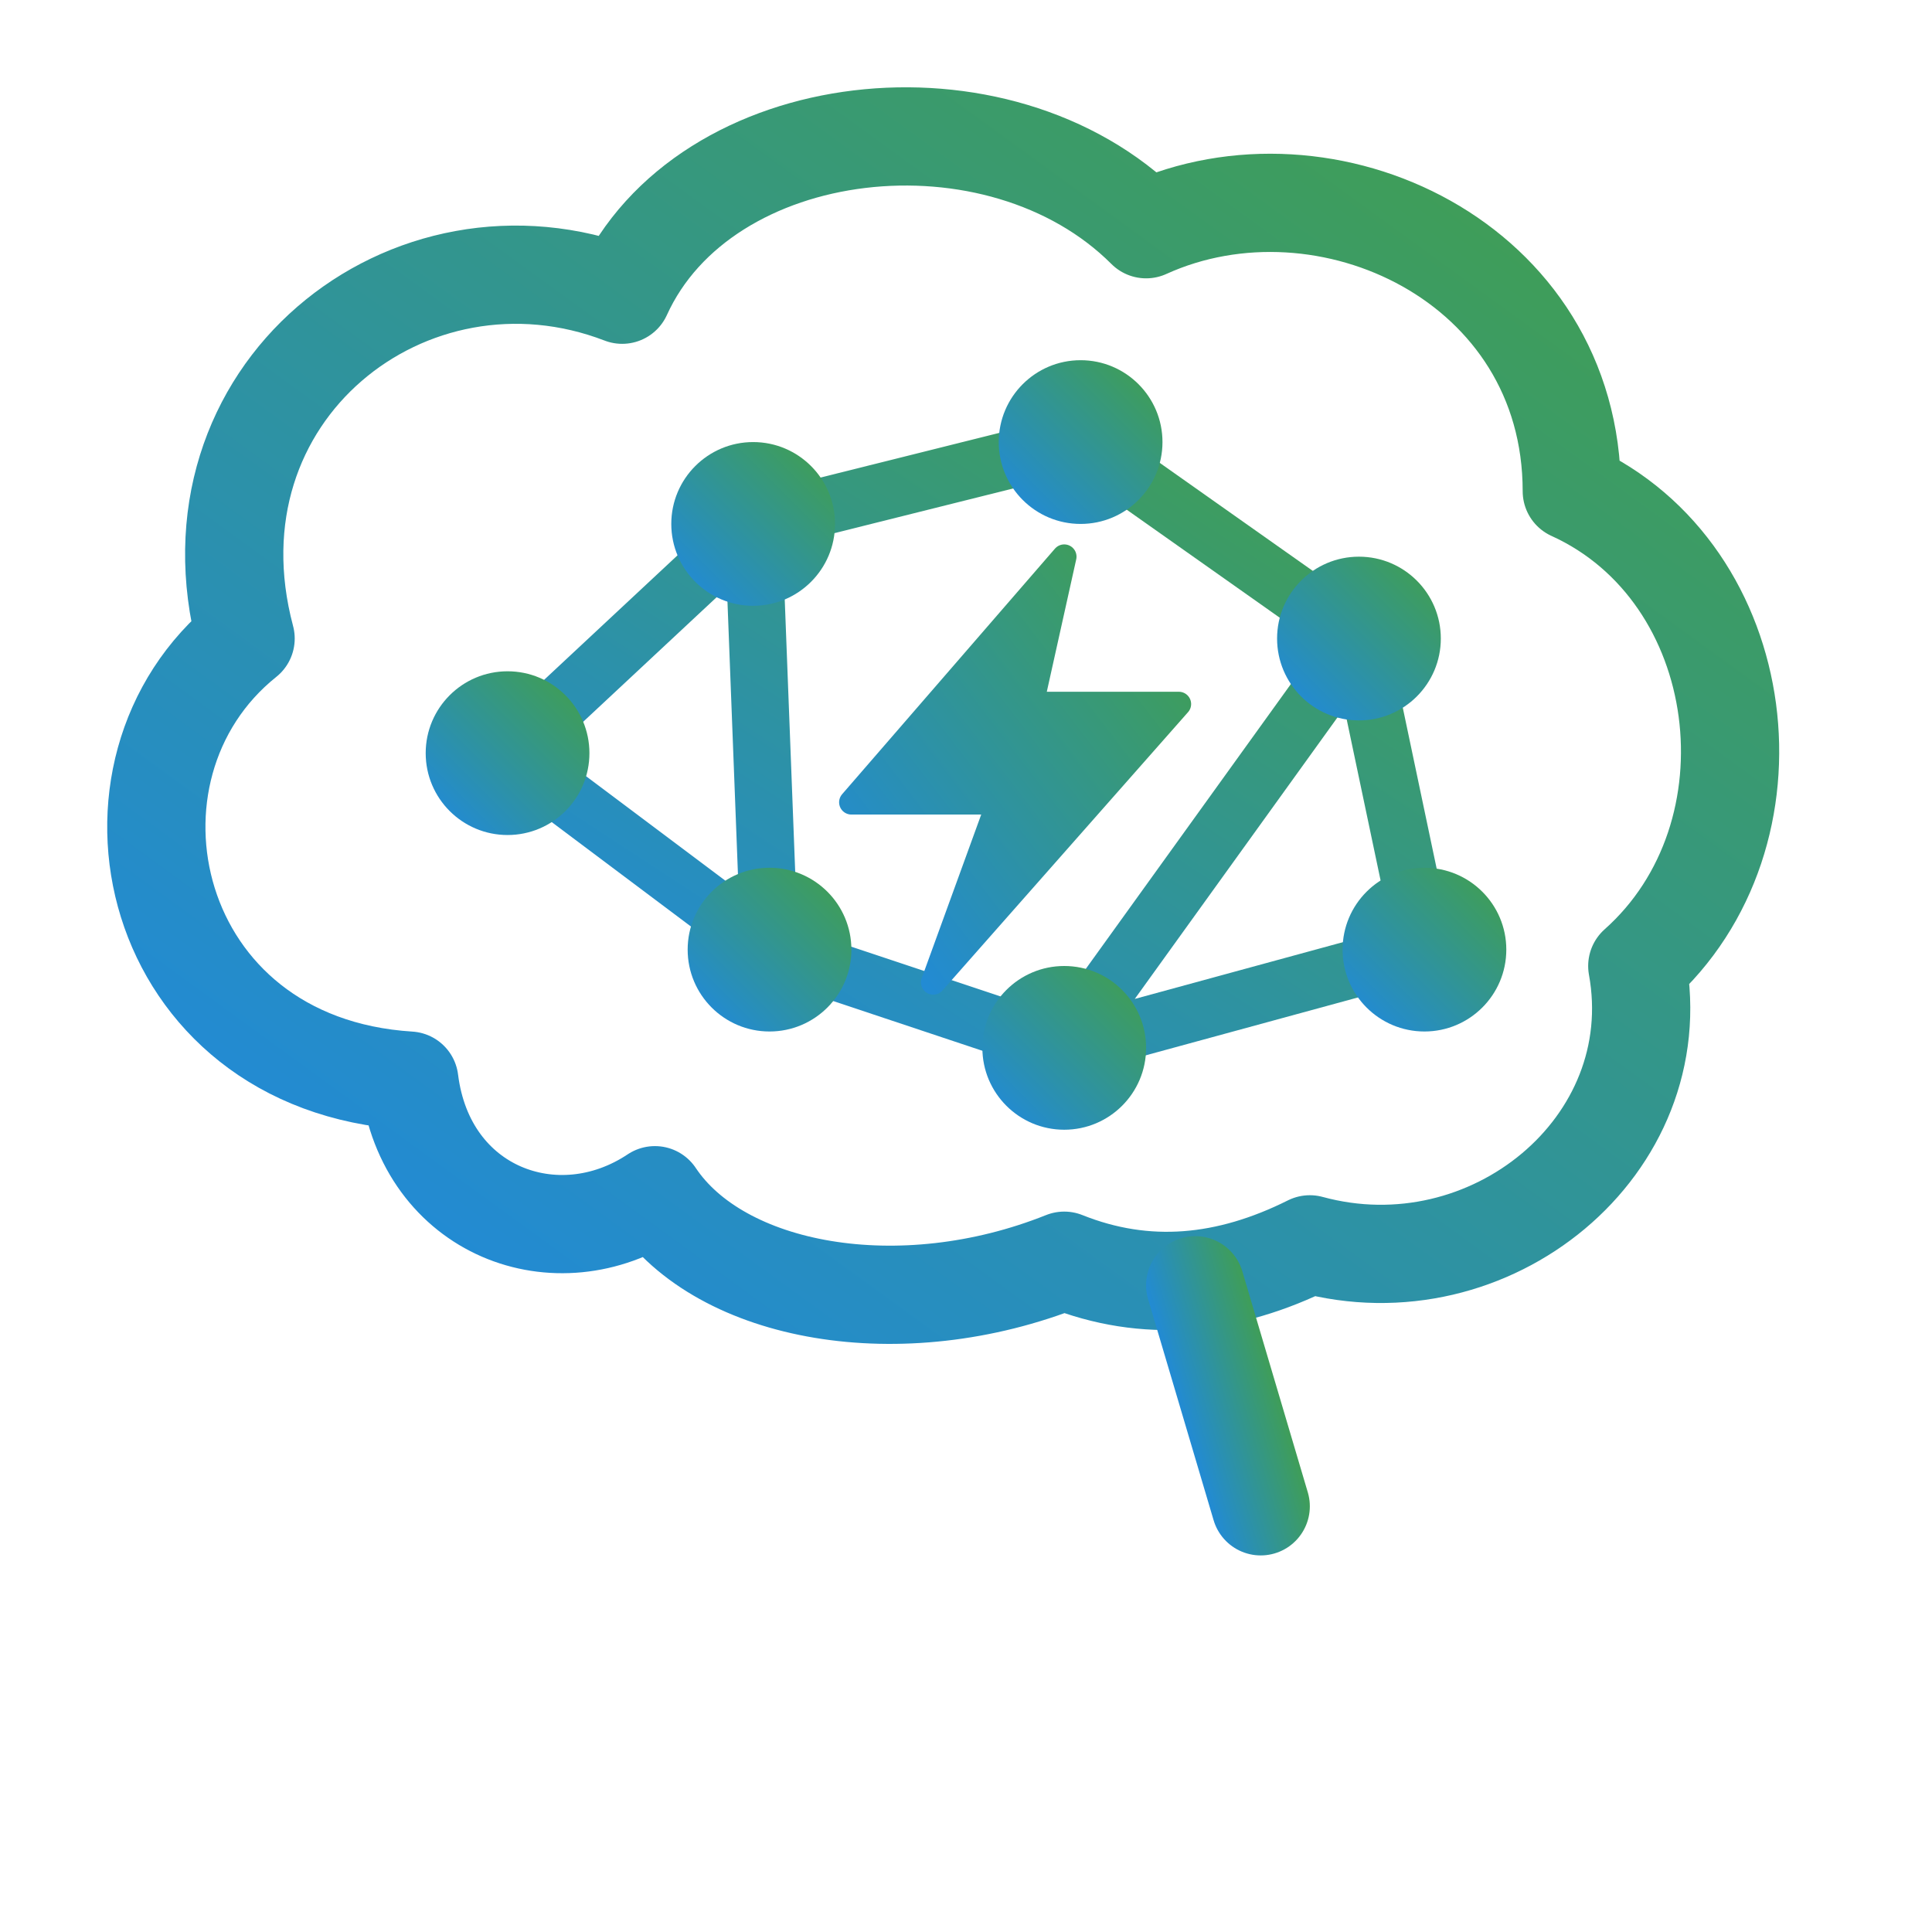
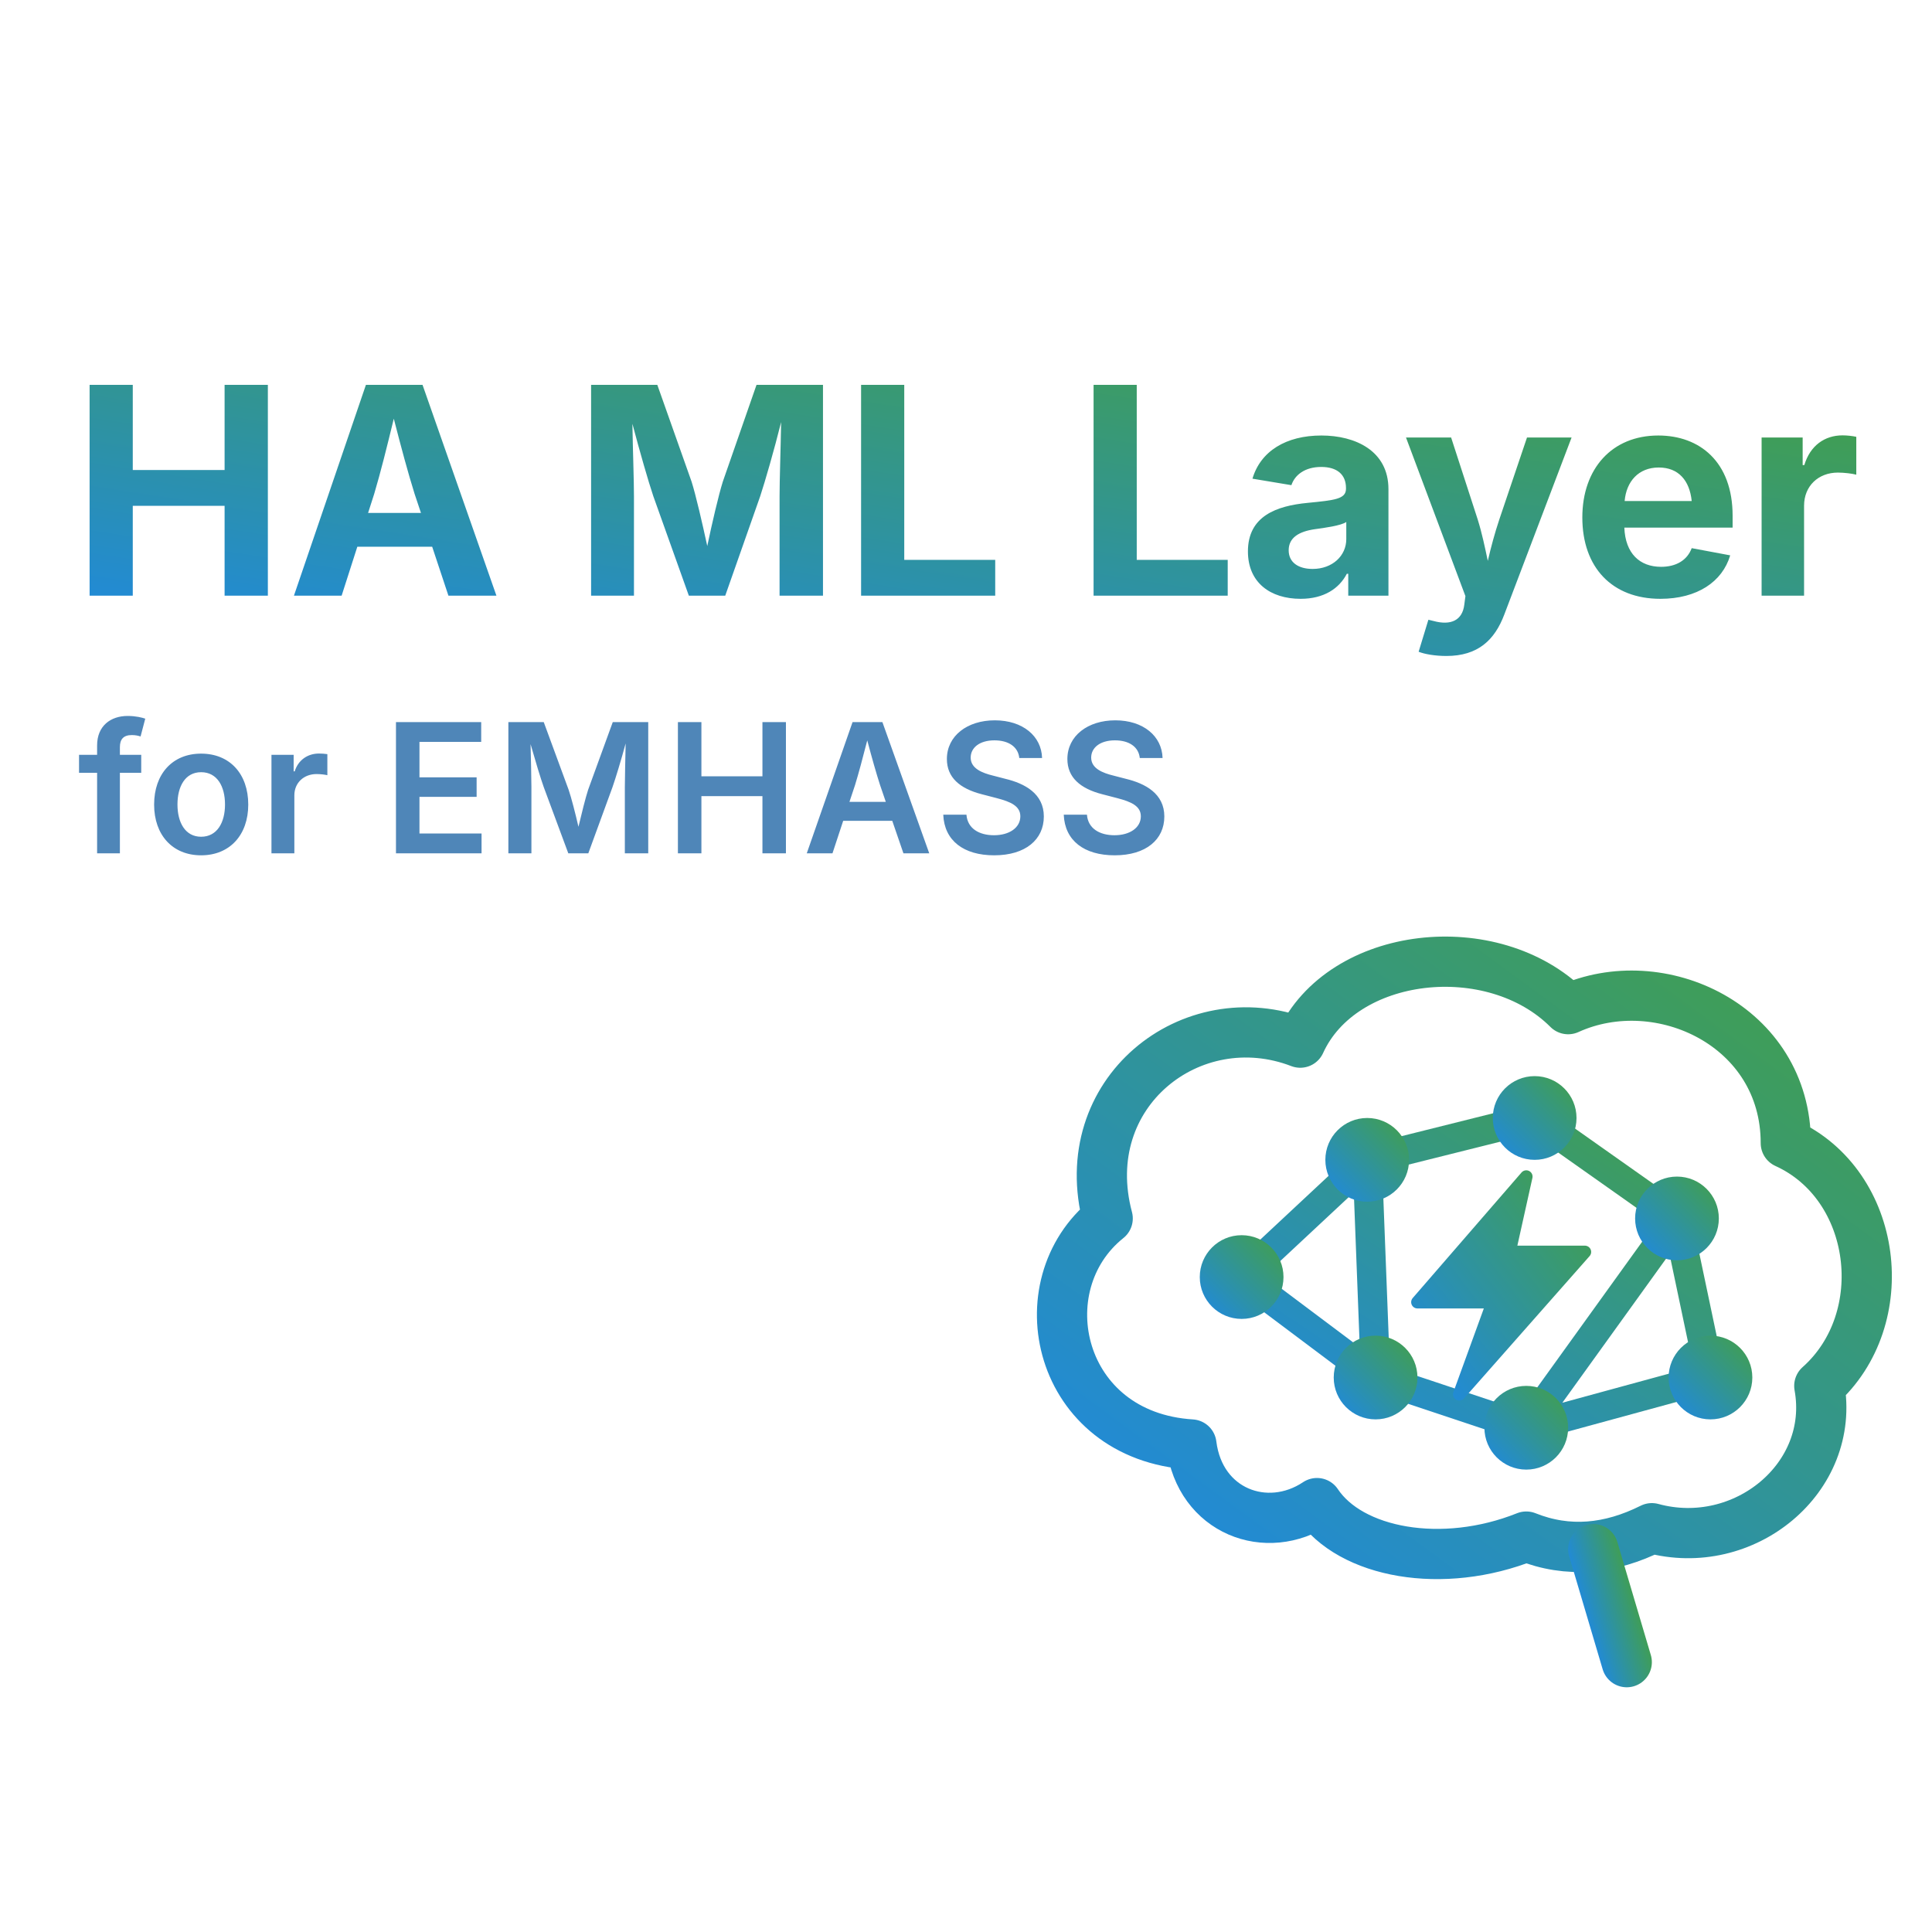
- <svg xmlns="http://www.w3.org/2000/svg" viewBox="20 20 236 236" width="256" height="256">
-   <defs>
-     <linearGradient id="g" x1="0" y1="1" x2="1" y2="0">
-       <stop offset="0" stop-color="#1E88E5" />
-       <stop offset="1" stop-color="#43A047" />
-     </linearGradient>
-   </defs>
-   <g fill="none" stroke="url(#g)" stroke-linecap="round" stroke-linejoin="round">
-     <path stroke-width="12" d="M70 152 C38 150 30 114 50 98 C42 68 70 46 96 56 C106 34 142 30 160 48 C182 38 212 52 212 80 C234 90 238 122 220 138 C224 160 202 178 180 172 C170 177 160 178 150 174 C130 182 108 178 100 166 C88 174 72 168 70 152 Z" />
-     <path stroke-width="12" d="M166 177 L174 204" />
-     <path stroke-width="7" d="M82 112 L112 84 L152 74 L186 98 L194 136 L150 148 L114 136 Z M112 84 L114 136 M186 98 L150 148" />
-   </g>
-   <g fill="url(#g)">
-     <circle cx="82" cy="112" r="10" />
-     <circle cx="112" cy="84" r="10" />
-     <circle cx="152" cy="74" r="10" />
-     <circle cx="186" cy="98" r="10" />
-     <circle cx="194" cy="136" r="10" />
-     <circle cx="150" cy="148" r="10" />
-     <circle cx="114" cy="136" r="10" />
-     <path d="M150 88 L124 118 L142 118 L134 140 L164 106 L146 106 Z" stroke="url(#g)" stroke-width="3" stroke-linejoin="round" />
+ <svg xmlns="http://www.w3.org/2000/svg" viewBox="0 0 600 600" width="600" height="600">
+   <text x="300" y="185" text-anchor="middle" font-family="Inter" font-weight="700" font-size="90" fill="url(#g)">HA ML Layer</text>
+   <text x="24" y="265" font-family="Inter" font-weight="600" font-size="56" fill="#4F86B8" letter-spacing="1">for EMHASS</text>
+   <g transform="translate(318,290) scale(1.3) translate(-30,-30)">
+     <defs>
+       <linearGradient id="g" x1="0" y1="1" x2="1" y2="0">
+         <stop offset="0" stop-color="#1E88E5" />
+         <stop offset="1" stop-color="#43A047" />
+       </linearGradient>
+     </defs>
+     <g fill="none" stroke="url(#g)" stroke-linecap="round" stroke-linejoin="round">
+       <path stroke-width="12" d="M70 152 C38 150 30 114 50 98 C42 68 70 46 96 56 C106 34 142 30 160 48 C182 38 212 52 212 80 C234 90 238 122 220 138 C224 160 202 178 180 172 C170 177 160 178 150 174 C130 182 108 178 100 166 C88 174 72 168 70 152 Z" />
+       <path stroke-width="12" d="M166 177 L174 204" />
+       <path stroke-width="7" d="M82 112 L112 84 L152 74 L186 98 L194 136 L150 148 L114 136 Z M112 84 L114 136 M186 98 L150 148" />
+     </g>
+     <g fill="url(#g)">
+       <circle cx="82" cy="112" r="10" />
+       <circle cx="112" cy="84" r="10" />
+       <circle cx="152" cy="74" r="10" />
+       <circle cx="186" cy="98" r="10" />
+       <circle cx="194" cy="136" r="10" />
+       <circle cx="150" cy="148" r="10" />
+       <circle cx="114" cy="136" r="10" />
+       <path d="M150 88 L124 118 L142 118 L134 140 L164 106 L146 106 Z" stroke="url(#g)" stroke-width="3" stroke-linejoin="round" />
+     </g>
  </g>
</svg>
